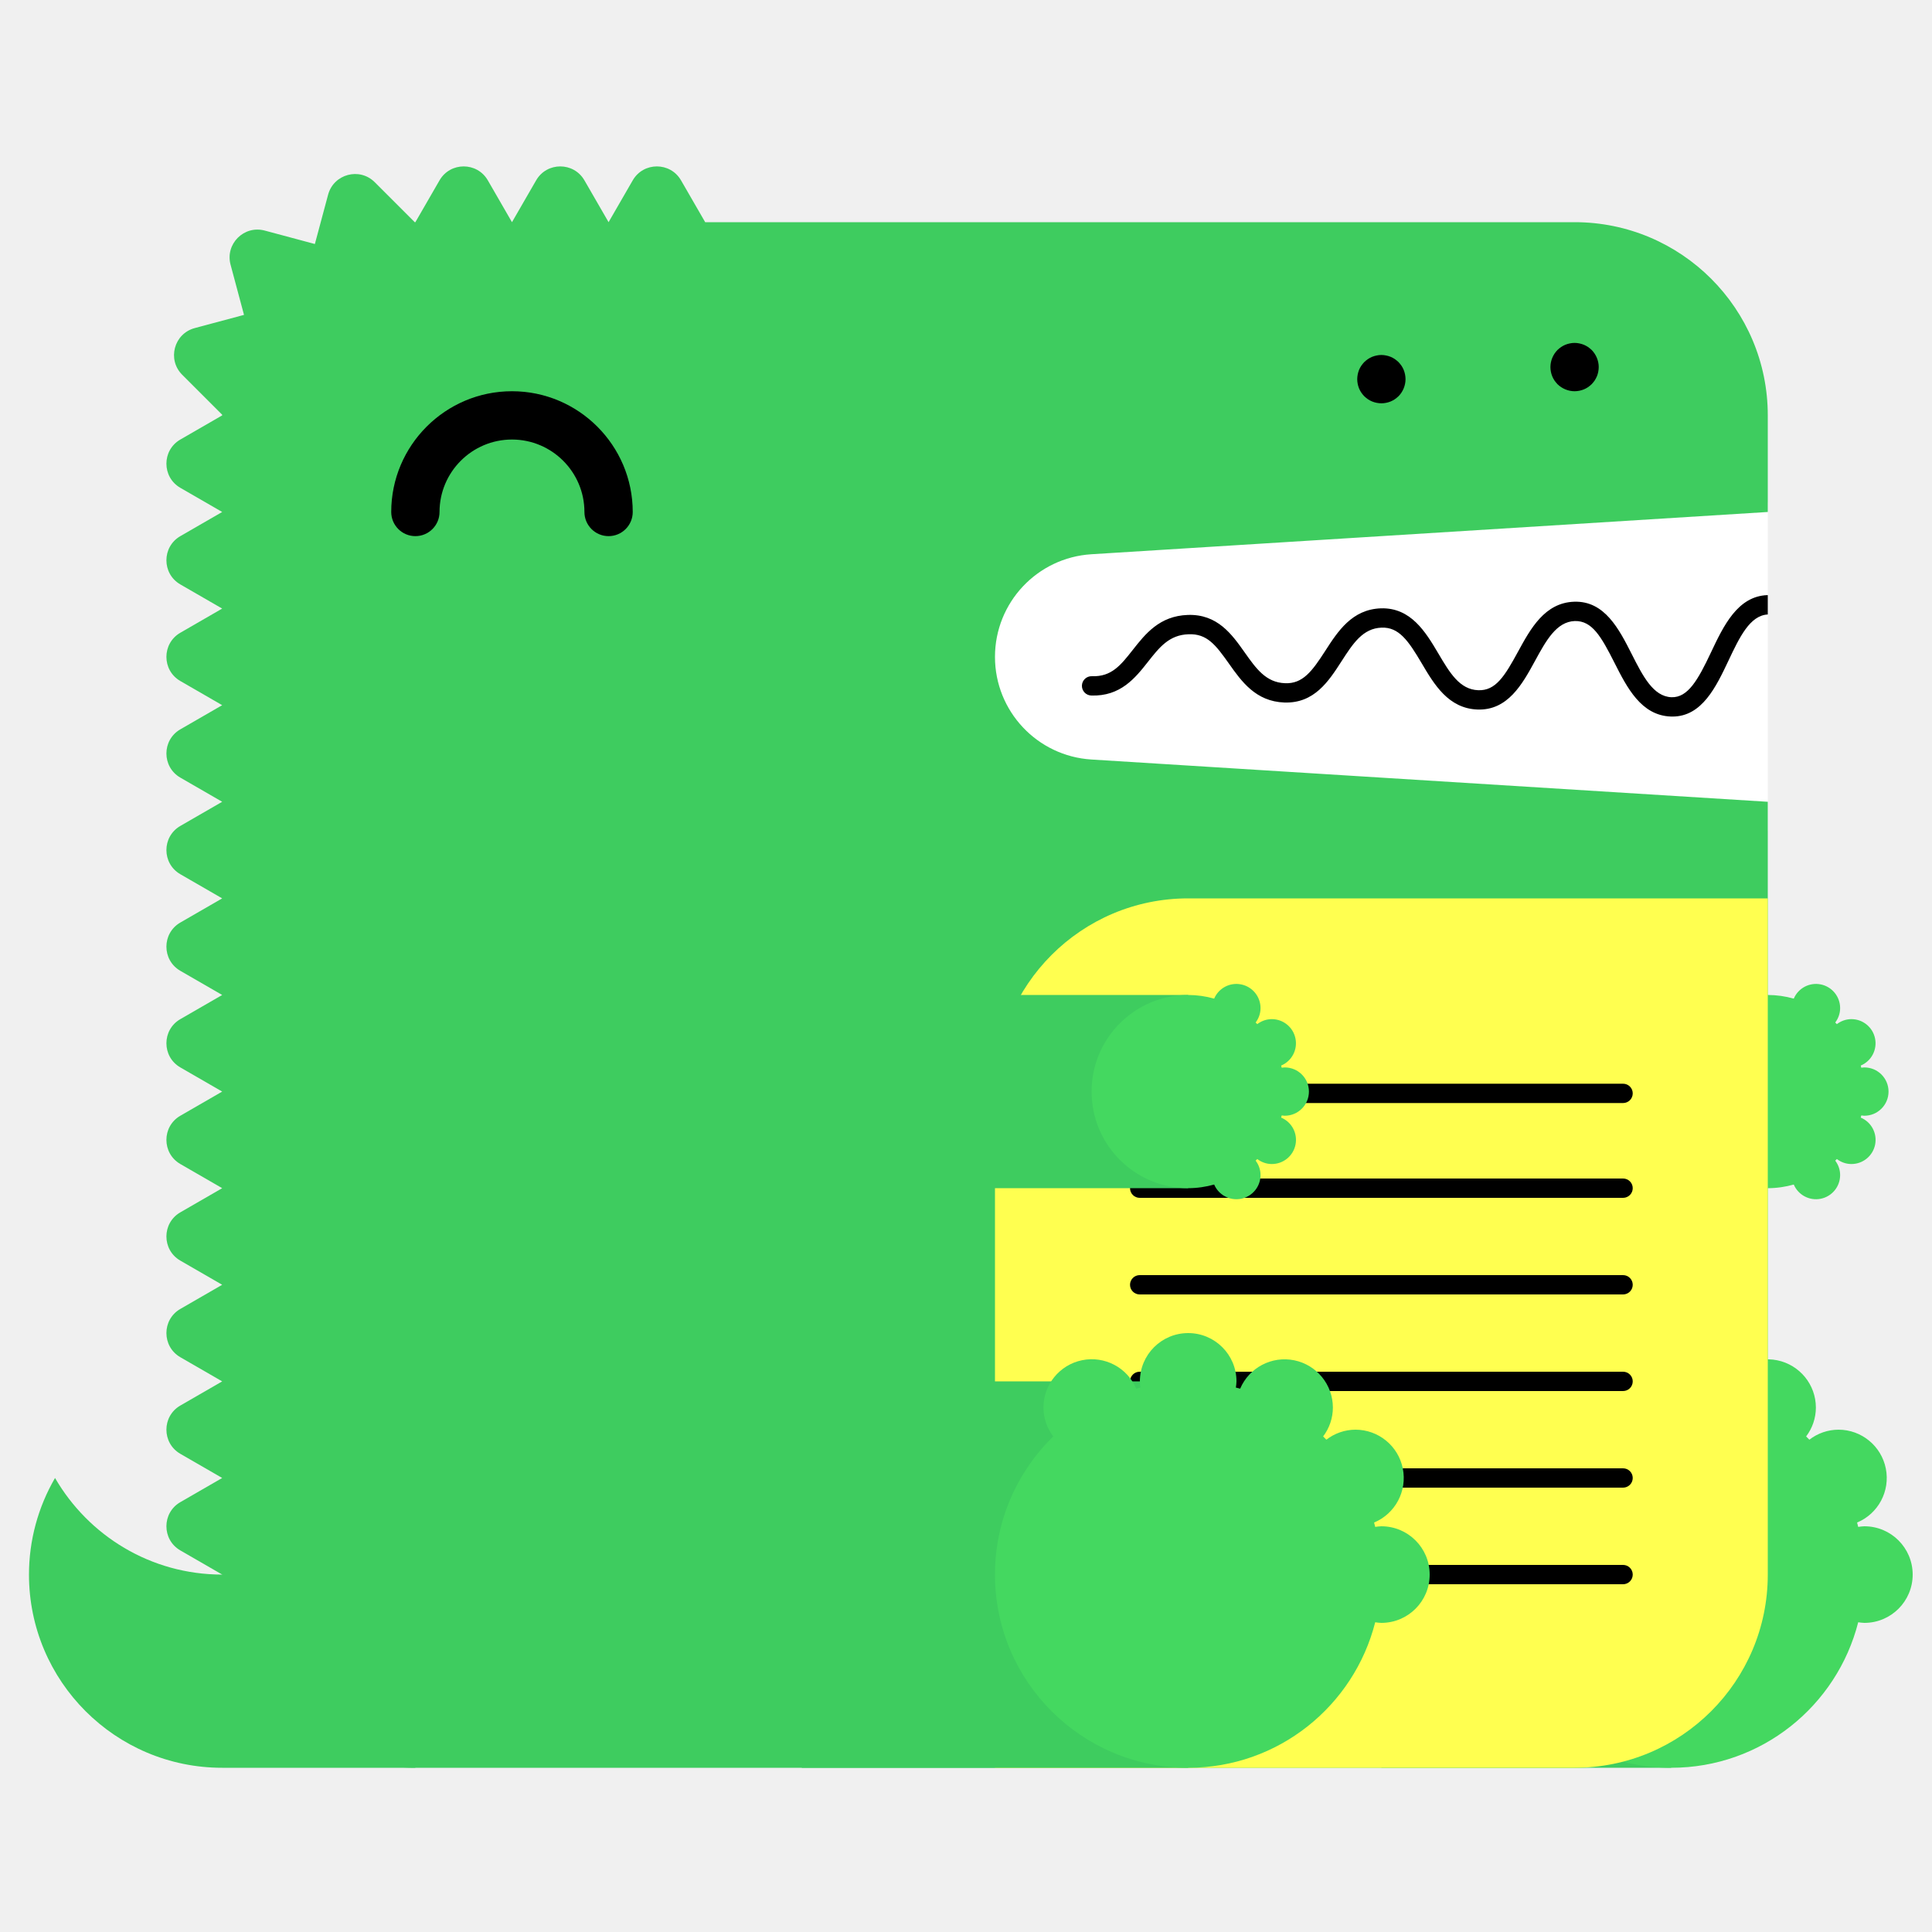
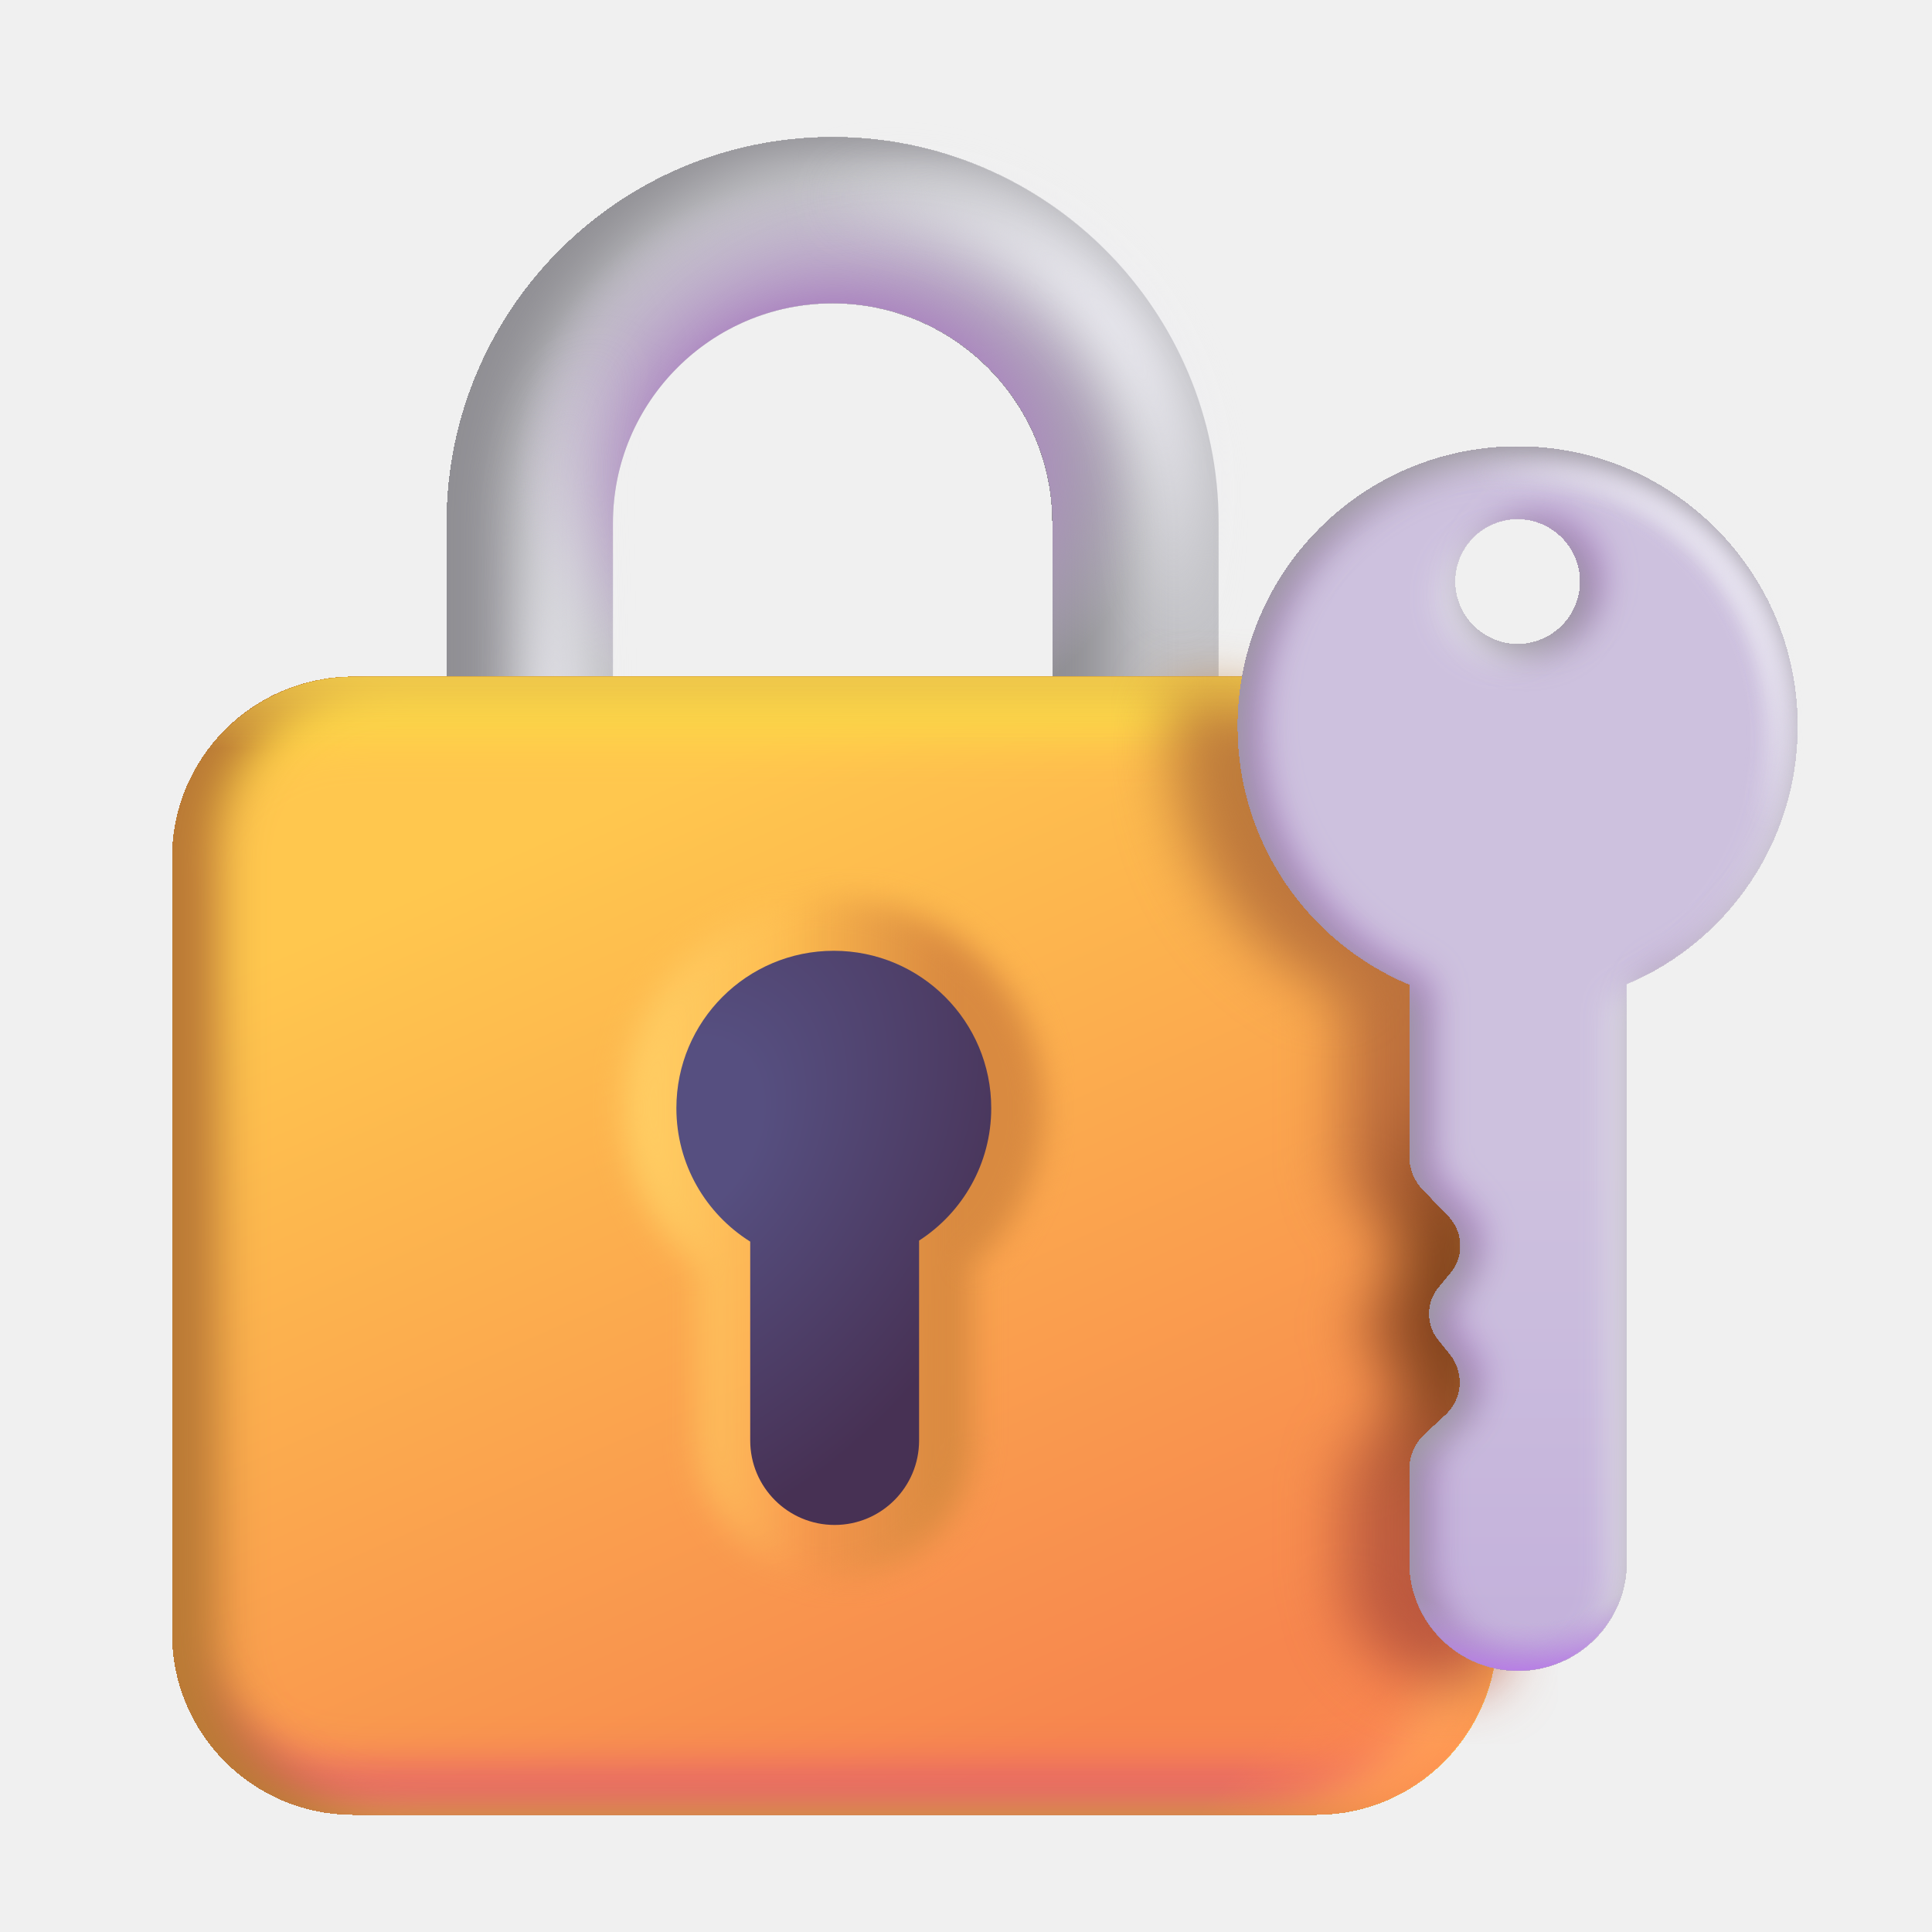
- <svg xmlns="http://www.w3.org/2000/svg" width="200" height="200" viewBox="0 0 200 200">
-   <g fill="none" fill-rule="evenodd">
-     <path fill="#FFF" d="M99 52h84v34H99z" />
-     <path d="M23 163c-7.398 0-13.843-4.027-17.303-10A19.886 19.886 0 0 0 3 163c0 11.046 8.954 20 20 20h20v-20H23z" fill="#3ECC5F" />
-     <path d="M112.98 57.376L183 53V43c0-11.046-8.954-20-20-20H73l-2.5-4.33c-1.112-1.925-3.889-1.925-5 0L63 23l-2.5-4.33c-1.111-1.925-3.889-1.925-5 0L53 23l-2.5-4.33c-1.111-1.925-3.889-1.925-5 0L43 23c-.022 0-.042.003-.065.003l-4.142-4.141c-1.57-1.571-4.252-.853-4.828 1.294l-1.369 5.104-5.192-1.392c-2.148-.575-4.111 1.389-3.535 3.536l1.39 5.193-5.102 1.367c-2.148.576-2.867 3.259-1.296 4.83l4.142 4.142c0 .021-.003.042-.003.064l-4.33 2.5c-1.925 1.111-1.925 3.889 0 5L23 53l-4.33 2.5c-1.925 1.111-1.925 3.889 0 5L23 63l-4.33 2.5c-1.925 1.111-1.925 3.889 0 5L23 73l-4.33 2.5c-1.925 1.111-1.925 3.889 0 5L23 83l-4.33 2.5c-1.925 1.111-1.925 3.889 0 5L23 93l-4.33 2.5c-1.925 1.111-1.925 3.889 0 5L23 103l-4.33 2.5c-1.925 1.111-1.925 3.889 0 5L23 113l-4.33 2.5c-1.925 1.111-1.925 3.889 0 5L23 123l-4.33 2.5c-1.925 1.111-1.925 3.889 0 5L23 133l-4.33 2.5c-1.925 1.111-1.925 3.889 0 5L23 143l-4.33 2.5c-1.925 1.111-1.925 3.889 0 5L23 153l-4.33 2.5c-1.925 1.111-1.925 3.889 0 5L23 163c0 11.046 8.954 20 20 20h120c11.046 0 20-8.954 20-20V83l-70.02-4.376A10.645 10.645 0 0 1 103 68c0-5.621 4.37-10.273 9.98-10.624" fill="#3ECC5F" />
-     <path fill="#3ECC5F" d="M143 183h30v-40h-30z" />
-     <path d="M193 158c-.219 0-.428.037-.639.064-.038-.15-.074-.301-.116-.451A5 5 0 0 0 190.32 148a4.96 4.96 0 0 0-3.016 1.036 26.531 26.531 0 0 0-.335-.336 4.955 4.955 0 0 0 1.011-2.987 5 5 0 0 0-9.599-1.959c-.148-.042-.297-.077-.445-.115.027-.211.064-.42.064-.639a5 5 0 0 0-5-5 5 5 0 0 0-5 5c0 .219.037.428.064.639-.148.038-.297.073-.445.115a4.998 4.998 0 0 0-9.599 1.959c0 1.125.384 2.151 1.011 2.987-3.717 3.632-6.031 8.693-6.031 14.3 0 11.046 8.954 20 20 20 9.339 0 17.16-6.41 19.361-15.064.211.027.42.064.639.064a5 5 0 0 0 5-5 5 5 0 0 0-5-5" fill="#44D860" />
-     <path fill="#3ECC5F" d="M153 123h30v-20h-30z" />
-     <path d="M193 115.5a2.5 2.5 0 1 0 0-5c-.109 0-.214.019-.319.032-.02-.075-.037-.15-.058-.225a2.501 2.501 0 0 0-.963-4.807c-.569 0-1.088.197-1.508.518a6.653 6.653 0 0 0-.168-.168c.314-.417.506-.931.506-1.494a2.5 2.5 0 0 0-4.8-.979A9.987 9.987 0 0 0 183 103c-5.522 0-10 4.478-10 10s4.478 10 10 10c.934 0 1.833-.138 2.69-.377a2.5 2.5 0 0 0 4.8-.979c0-.563-.192-1.077-.506-1.494.057-.055.113-.111.168-.168.42.321.939.518 1.508.518a2.5 2.5 0 0 0 .963-4.807c.021-.074.038-.15.058-.225.105.013.21.032.319.032" fill="#44D860" />
-     <path d="M63 55.5a2.5 2.5 0 0 1-2.5-2.5c0-4.136-3.364-7.5-7.5-7.5s-7.5 3.364-7.5 7.5a2.5 2.5 0 1 1-5 0c0-6.893 5.607-12.5 12.5-12.5S65.5 46.107 65.5 53a2.5 2.5 0 0 1-2.5 2.5" fill="#000" />
-     <path d="M103 183h60c11.046 0 20-8.954 20-20V93h-60c-11.046 0-20 8.954-20 20v70z" fill="#FFFF50" />
-     <path d="M168.02 124h-50.04a1 1 0 1 1 0-2h50.04a1 1 0 1 1 0 2m0 20h-50.04a1 1 0 1 1 0-2h50.04a1 1 0 1 1 0 2m0 20h-50.04a1 1 0 1 1 0-2h50.04a1 1 0 1 1 0 2m0-49.814h-50.04a1 1 0 1 1 0-2h50.04a1 1 0 1 1 0 2m0 19.814h-50.04a1 1 0 1 1 0-2h50.04a1 1 0 1 1 0 2m0 20h-50.04a1 1 0 1 1 0-2h50.04a1 1 0 1 1 0 2M183 61.611c-.012 0-.022-.006-.034-.005-3.09.105-4.552 3.196-5.842 5.923-1.346 2.85-2.387 4.703-4.093 4.647-1.889-.068-2.969-2.202-4.113-4.46-1.314-2.594-2.814-5.536-5.963-5.426-3.046.104-4.513 2.794-5.807 5.167-1.377 2.528-2.314 4.065-4.121 3.994-1.927-.07-2.951-1.805-4.136-3.813-1.321-2.236-2.848-4.75-5.936-4.664-2.994.103-4.465 2.385-5.763 4.4-1.373 2.13-2.335 3.428-4.165 3.351-1.973-.07-2.992-1.51-4.171-3.177-1.324-1.873-2.816-3.993-5.895-3.89-2.928.1-4.399 1.97-5.696 3.618-1.232 1.564-2.194 2.802-4.229 2.724a1 1 0 0 0-.072 2c3.017.101 4.545-1.8 5.872-3.487 1.177-1.496 2.193-2.787 4.193-2.855 1.926-.082 2.829 1.115 4.195 3.045 1.297 1.834 2.769 3.914 5.731 4.021 3.103.104 4.596-2.215 5.918-4.267 1.182-1.834 2.202-3.417 4.15-3.484 1.793-.067 2.769 1.35 4.145 3.681 1.297 2.197 2.766 4.686 5.787 4.796 3.125.108 4.634-2.62 5.949-5.035 1.139-2.088 2.214-4.06 4.119-4.126 1.793-.042 2.728 1.595 4.111 4.33 1.292 2.553 2.757 5.445 5.825 5.556l.169.003c3.064 0 4.518-3.075 5.805-5.794 1.139-2.41 2.217-4.68 4.067-4.773v-2z" fill="#000" />
-     <path fill="#3ECC5F" d="M83 183h40v-40H83z" />
-     <path d="M143 158c-.219 0-.428.037-.639.064-.038-.15-.074-.301-.116-.451A5 5 0 0 0 140.32 148a4.96 4.96 0 0 0-3.016 1.036 26.531 26.531 0 0 0-.335-.336 4.955 4.955 0 0 0 1.011-2.987 5 5 0 0 0-9.599-1.959c-.148-.042-.297-.077-.445-.115.027-.211.064-.42.064-.639a5 5 0 0 0-5-5 5 5 0 0 0-5 5c0 .219.037.428.064.639-.148.038-.297.073-.445.115a4.998 4.998 0 0 0-9.599 1.959c0 1.125.384 2.151 1.011 2.987-3.717 3.632-6.031 8.693-6.031 14.3 0 11.046 8.954 20 20 20 9.339 0 17.16-6.41 19.361-15.064.211.027.42.064.639.064a5 5 0 0 0 5-5 5 5 0 0 0-5-5" fill="#44D860" />
-     <path fill="#3ECC5F" d="M83 123h40v-20H83z" />
-     <path d="M133 115.5a2.5 2.5 0 1 0 0-5c-.109 0-.214.019-.319.032-.02-.075-.037-.15-.058-.225a2.501 2.501 0 0 0-.963-4.807c-.569 0-1.088.197-1.508.518a6.653 6.653 0 0 0-.168-.168c.314-.417.506-.931.506-1.494a2.5 2.5 0 0 0-4.8-.979A9.987 9.987 0 0 0 123 103c-5.522 0-10 4.478-10 10s4.478 10 10 10c.934 0 1.833-.138 2.69-.377a2.5 2.5 0 0 0 4.8-.979c0-.563-.192-1.077-.506-1.494.057-.055.113-.111.168-.168.42.321.939.518 1.508.518a2.5 2.5 0 0 0 .963-4.807c.021-.074.038-.15.058-.225.105.013.21.032.319.032" fill="#44D860" />
-     <path d="M143 41.75c-.16 0-.33-.02-.49-.05a2.52 2.52 0 0 1-.47-.14c-.15-.06-.29-.14-.431-.23-.13-.09-.259-.2-.38-.31-.109-.12-.219-.24-.309-.38s-.17-.28-.231-.43a2.619 2.619 0 0 1-.189-.96c0-.16.02-.33.05-.49.03-.16.08-.31.139-.47.061-.15.141-.29.231-.43.09-.13.2-.26.309-.38.121-.11.25-.22.38-.31.141-.09.281-.17.431-.23.149-.06.31-.11.47-.14.32-.07.65-.07.98 0 .159.03.32.08.47.14.149.06.29.14.43.23.13.09.259.2.38.31.11.12.22.25.31.38.09.14.17.28.23.43.06.16.11.31.14.47.029.16.05.33.05.49 0 .66-.271 1.31-.73 1.77-.121.11-.25.22-.38.31-.14.09-.281.17-.43.23a2.565 2.565 0 0 1-.96.19m20-1.25c-.66 0-1.3-.27-1.771-.73a3.802 3.802 0 0 1-.309-.38c-.09-.14-.17-.28-.231-.43a2.619 2.619 0 0 1-.189-.96c0-.66.27-1.3.729-1.77.121-.11.25-.22.38-.31.141-.09.281-.17.431-.23.149-.06.31-.11.47-.14.32-.07.66-.07.98 0 .159.03.32.08.47.14.149.06.29.14.43.23.13.09.259.2.38.31.459.47.73 1.11.73 1.77 0 .16-.021.33-.05.49-.03.16-.08.32-.14.47-.07.15-.14.29-.23.43-.09.13-.2.26-.31.38-.121.11-.25.22-.38.31-.14.09-.281.17-.43.23a2.565 2.565 0 0 1-.96.19" fill="#000" />
+ <svg xmlns="http://www.w3.org/2000/svg" width="200" height="200" viewBox="0 0 32 32" fill="none">
+   <g filter="url(#filter0_i_18_23657)">
+     <path d="M8.777 14.227V8.664C8.777 5.894 11.023 3.648 13.793 3.648C16.563 3.648 18.809 5.894 18.809 8.664V14.227" stroke="#C2C2C6" stroke-width="2.75" />
  </g>
+   <path d="M8.777 14.227V8.664C8.777 5.894 11.023 3.648 13.793 3.648C16.563 3.648 18.809 5.894 18.809 8.664V14.227" stroke="url(#paint0_radial_18_23657)" stroke-width="2.75" />
+   <g filter="url(#filter1_f_18_23657)">
+     <path d="M9.168 14.227V8.467C9.168 5.599 11.463 3.273 14.293 3.273C17.123 3.273 19.418 5.599 19.418 8.467V14.227" stroke="url(#paint1_radial_18_23657)" />
+     <path d="M9.168 14.227V8.467C9.168 5.599 11.463 3.273 14.293 3.273C17.123 3.273 19.418 5.599 19.418 8.467V14.227" stroke="url(#paint2_radial_18_23657)" />
+   </g>
+   <g filter="url(#filter2_iiii_18_23657)">
+     <rect x="2.855" y="11.211" width="21.938" height="18.844" rx="3" fill="url(#paint3_linear_18_23657)" />
+   </g>
+   <rect x="2.855" y="11.211" width="21.938" height="18.844" rx="3" fill="url(#paint4_radial_18_23657)" />
+   <rect x="2.855" y="11.211" width="21.938" height="18.844" rx="3" fill="url(#paint5_linear_18_23657)" />
+   <rect x="2.855" y="11.211" width="21.938" height="18.844" rx="3" fill="url(#paint6_radial_18_23657)" />
+   <g filter="url(#filter3_f_18_23657)">
+     <path d="M19.49 11.424C19.443 11.69 19.418 11.964 19.418 12.244C19.418 14.168 20.591 15.819 22.262 16.518V19.36C22.262 19.568 22.342 19.767 22.487 19.916L22.905 20.349C23.041 20.489 23.113 20.678 23.106 20.873C23.101 21.03 23.044 21.181 22.944 21.302L22.744 21.545C22.644 21.666 22.59 21.818 22.59 21.975C22.59 22.129 22.642 22.278 22.739 22.398L22.934 22.641C23.04 22.773 23.098 22.938 23.098 23.107C23.098 23.314 23.012 23.511 22.86 23.652L22.518 23.969C22.354 24.121 22.262 24.333 22.262 24.556V26.087C22.262 27.08 23.066 27.884 24.059 27.884C24.306 27.884 24.541 27.835 24.755 27.744C24.78 27.589 24.793 27.43 24.793 27.267V14.424C24.793 12.767 24.144 11.938 22.487 11.938L19.49 11.424Z" fill="url(#paint7_linear_18_23657)" />
+     <path d="M19.49 11.424C19.443 11.69 19.418 11.964 19.418 12.244C19.418 14.168 20.591 15.819 22.262 16.518V19.36C22.262 19.568 22.342 19.767 22.487 19.916L22.905 20.349C23.041 20.489 23.113 20.678 23.106 20.873C23.101 21.03 23.044 21.181 22.944 21.302L22.744 21.545C22.644 21.666 22.59 21.818 22.59 21.975C22.59 22.129 22.642 22.278 22.739 22.398L22.934 22.641C23.04 22.773 23.098 22.938 23.098 23.107C23.098 23.314 23.012 23.511 22.86 23.652L22.518 23.969C22.354 24.121 22.262 24.333 22.262 24.556V26.087C22.262 27.08 23.066 27.884 24.059 27.884C24.306 27.884 24.541 27.835 24.755 27.744C24.78 27.589 24.793 27.43 24.793 27.267V14.424C24.793 12.767 24.144 11.938 22.487 11.938L19.49 11.424Z" fill="url(#paint8_radial_18_23657)" />
+   </g>
+   <g filter="url(#filter4_f_18_23657)">
+     <path d="M15.223 20.548C15.942 20.084 16.418 19.275 16.418 18.355C16.418 16.915 15.251 15.748 13.81 15.748C12.37 15.748 11.203 16.915 11.203 18.355C11.203 19.287 11.691 20.104 12.426 20.565V23.859C12.426 24.632 13.052 25.258 13.824 25.258C14.597 25.258 15.223 24.632 15.223 23.859V20.548Z" stroke="url(#paint9_linear_18_23657)" stroke-width="1.75" />
+     <path d="M15.223 20.548C15.942 20.084 16.418 19.275 16.418 18.355C16.418 16.915 15.251 15.748 13.81 15.748C12.37 15.748 11.203 16.915 11.203 18.355C11.203 19.287 11.691 20.104 12.426 20.565V23.859C12.426 24.632 13.052 25.258 13.824 25.258C14.597 25.258 15.223 24.632 15.223 23.859V20.548Z" stroke="url(#paint10_linear_18_23657)" stroke-width="1.75" />
+   </g>
+   <path d="M15.223 20.548C15.942 20.084 16.418 19.275 16.418 18.355C16.418 16.915 15.251 15.748 13.81 15.748C12.37 15.748 11.203 16.915 11.203 18.355C11.203 19.287 11.691 20.104 12.426 20.565V23.859C12.426 24.632 13.052 25.258 13.824 25.258C14.597 25.258 15.223 24.632 15.223 23.859V20.548Z" fill="url(#paint11_radial_18_23657)" />
+   <g filter="url(#filter5_iii_18_23657)">
+     <path fill-rule="evenodd" clip-rule="evenodd" d="M26.941 16.299C28.604 15.596 29.77 13.95 29.77 12.031C29.77 9.473 27.695 7.398 25.137 7.398C22.578 7.398 20.504 9.473 20.504 12.031C20.504 13.956 21.677 15.606 23.348 16.306V19.148C23.348 19.355 23.428 19.555 23.573 19.704L23.991 20.136C24.127 20.276 24.199 20.465 24.192 20.66C24.187 20.817 24.13 20.968 24.029 21.09L23.83 21.332C23.73 21.453 23.676 21.605 23.676 21.762C23.676 21.916 23.728 22.066 23.825 22.186L24.02 22.429C24.126 22.561 24.184 22.725 24.184 22.894C24.184 23.101 24.097 23.299 23.946 23.439L23.604 23.757C23.44 23.908 23.348 24.121 23.348 24.343V25.875C23.348 26.867 24.152 27.672 25.145 27.672C26.137 27.672 26.941 26.867 26.941 25.875V16.299ZM26.176 9.633C26.176 10.207 25.711 10.672 25.137 10.672C24.563 10.672 24.098 10.207 24.098 9.633C24.098 9.059 24.563 8.594 25.137 8.594C25.711 8.594 26.176 9.059 26.176 9.633Z" fill="url(#paint12_linear_18_23657)" />
+   </g>
+   <path fill-rule="evenodd" clip-rule="evenodd" d="M26.941 16.299C28.604 15.596 29.77 13.95 29.77 12.031C29.77 9.473 27.695 7.398 25.137 7.398C22.578 7.398 20.504 9.473 20.504 12.031C20.504 13.956 21.677 15.606 23.348 16.306V19.148C23.348 19.355 23.428 19.555 23.573 19.704L23.991 20.136C24.127 20.276 24.199 20.465 24.192 20.66C24.187 20.817 24.13 20.968 24.029 21.09L23.83 21.332C23.73 21.453 23.676 21.605 23.676 21.762C23.676 21.916 23.728 22.066 23.825 22.186L24.02 22.429C24.126 22.561 24.184 22.725 24.184 22.894C24.184 23.101 24.097 23.299 23.946 23.439L23.604 23.757C23.44 23.908 23.348 24.121 23.348 24.343V25.875C23.348 26.867 24.152 27.672 25.145 27.672C26.137 27.672 26.941 26.867 26.941 25.875V16.299ZM26.176 9.633C26.176 10.207 25.711 10.672 25.137 10.672C24.563 10.672 24.098 10.207 24.098 9.633C24.098 9.059 24.563 8.594 25.137 8.594C25.711 8.594 26.176 9.059 26.176 9.633Z" fill="url(#paint13_radial_18_23657)" />
+   <g filter="url(#filter6_f_18_23657)">
+     <ellipse cx="25.321" cy="12.022" rx="4.092" ry="4.162" stroke="url(#paint14_linear_18_23657)" stroke-width="0.4" />
+   </g>
+   <defs>
+     <filter id="filter0_i_18_23657" x="7.402" y="2.273" width="13.781" height="11.953" filterUnits="userSpaceOnUse" color-interpolation-filters="sRGB">
+       <feFlood flood-opacity="0" result="BackgroundImageFix" />
+       <feBlend mode="normal" in="SourceGraphic" in2="BackgroundImageFix" result="shape" />
+       <feColorMatrix in="SourceAlpha" type="matrix" values="0 0 0 0 0 0 0 0 0 0 0 0 0 0 0 0 0 0 127 0" result="hardAlpha" />
+       <feOffset dx="1" />
+       <feGaussianBlur stdDeviation="0.5" />
+       <feComposite in2="hardAlpha" operator="arithmetic" k2="-1" k3="1" />
+       <feColorMatrix type="matrix" values="0 0 0 0 0.561 0 0 0 0 0.557 0 0 0 0 0.576 0 0 0 1 0" />
+       <feBlend mode="normal" in2="shape" result="effect1_innerShadow_18_23657" />
+     </filter>
+     <filter id="filter1_f_18_23657" x="7.918" y="2.023" width="12.75" height="12.953" filterUnits="userSpaceOnUse" color-interpolation-filters="sRGB">
+       <feFlood flood-opacity="0" result="BackgroundImageFix" />
+       <feBlend mode="normal" in="SourceGraphic" in2="BackgroundImageFix" result="shape" />
+       <feGaussianBlur stdDeviation="0.375" result="effect1_foregroundBlur_18_23657" />
+     </filter>
+     <filter id="filter2_iiii_18_23657" x="2.105" y="10.461" width="23.438" height="20.344" filterUnits="userSpaceOnUse" color-interpolation-filters="sRGB">
+       <feFlood flood-opacity="0" result="BackgroundImageFix" />
+       <feBlend mode="normal" in="SourceGraphic" in2="BackgroundImageFix" result="shape" />
+       <feColorMatrix in="SourceAlpha" type="matrix" values="0 0 0 0 0 0 0 0 0 0 0 0 0 0 0 0 0 0 127 0" result="hardAlpha" />
+       <feOffset dy="-0.75" />
+       <feGaussianBlur stdDeviation="0.375" />
+       <feComposite in2="hardAlpha" operator="arithmetic" k2="-1" k3="1" />
+       <feColorMatrix type="matrix" values="0 0 0 0 0.898 0 0 0 0 0.365 0 0 0 0 0.424 0 0 0 1 0" />
+       <feBlend mode="normal" in2="shape" result="effect1_innerShadow_18_23657" />
+       <feColorMatrix in="SourceAlpha" type="matrix" values="0 0 0 0 0 0 0 0 0 0 0 0 0 0 0 0 0 0 127 0" result="hardAlpha" />
+       <feOffset dx="-1" />
+       <feGaussianBlur stdDeviation="0.375" />
+       <feComposite in2="hardAlpha" operator="arithmetic" k2="-1" k3="1" />
+       <feColorMatrix type="matrix" values="0 0 0 0 1 0 0 0 0 0.773 0 0 0 0 0.365 0 0 0 1 0" />
+       <feBlend mode="normal" in2="effect1_innerShadow_18_23657" result="effect2_innerShadow_18_23657" />
+       <feColorMatrix in="SourceAlpha" type="matrix" values="0 0 0 0 0 0 0 0 0 0 0 0 0 0 0 0 0 0 127 0" result="hardAlpha" />
+       <feOffset dy="1" />
+       <feGaussianBlur stdDeviation="0.375" />
+       <feComposite in2="hardAlpha" operator="arithmetic" k2="-1" k3="1" />
+       <feColorMatrix type="matrix" values="0 0 0 0 1 0 0 0 0 0.843 0 0 0 0 0.267 0 0 0 1 0" />
+       <feBlend mode="normal" in2="effect2_innerShadow_18_23657" result="effect3_innerShadow_18_23657" />
+       <feColorMatrix in="SourceAlpha" type="matrix" values="0 0 0 0 0 0 0 0 0 0 0 0 0 0 0 0 0 0 127 0" result="hardAlpha" />
+       <feOffset dx="0.75" />
+       <feGaussianBlur stdDeviation="0.375" />
+       <feComposite in2="hardAlpha" operator="arithmetic" k2="-1" k3="1" />
+       <feColorMatrix type="matrix" values="0 0 0 0 0.729 0 0 0 0 0.478 0 0 0 0 0.208 0 0 0 1 0" />
+       <feBlend mode="normal" in2="effect3_innerShadow_18_23657" result="effect4_innerShadow_18_23657" />
+     </filter>
+     <filter id="filter3_f_18_23657" x="18.418" y="10.424" width="7.375" height="18.461" filterUnits="userSpaceOnUse" color-interpolation-filters="sRGB">
+       <feFlood flood-opacity="0" result="BackgroundImageFix" />
+       <feBlend mode="normal" in="SourceGraphic" in2="BackgroundImageFix" result="shape" />
+       <feGaussianBlur stdDeviation="0.5" result="effect1_foregroundBlur_18_23657" />
+     </filter>
+     <filter id="filter4_f_18_23657" x="9.828" y="14.373" width="7.965" height="12.26" filterUnits="userSpaceOnUse" color-interpolation-filters="sRGB">
+       <feFlood flood-opacity="0" result="BackgroundImageFix" />
+       <feBlend mode="normal" in="SourceGraphic" in2="BackgroundImageFix" result="shape" />
+       <feGaussianBlur stdDeviation="0.25" result="effect1_foregroundBlur_18_23657" />
+     </filter>
+     <filter id="filter5_iii_18_23657" x="20.254" y="7.298" width="9.866" height="20.623" filterUnits="userSpaceOnUse" color-interpolation-filters="sRGB">
+       <feFlood flood-opacity="0" result="BackgroundImageFix" />
+       <feBlend mode="normal" in="SourceGraphic" in2="BackgroundImageFix" result="shape" />
+       <feColorMatrix in="SourceAlpha" type="matrix" values="0 0 0 0 0 0 0 0 0 0 0 0 0 0 0 0 0 0 127 0" result="hardAlpha" />
+       <feOffset dx="0.35" dy="-0.1" />
+       <feGaussianBlur stdDeviation="0.3" />
+       <feComposite in2="hardAlpha" operator="arithmetic" k2="-1" k3="1" />
+       <feColorMatrix type="matrix" values="0 0 0 0 0.686 0 0 0 0 0.529 0 0 0 0 0.784 0 0 0 1 0" />
+       <feBlend mode="normal" in2="shape" result="effect1_innerShadow_18_23657" />
+       <feColorMatrix in="SourceAlpha" type="matrix" values="0 0 0 0 0 0 0 0 0 0 0 0 0 0 0 0 0 0 127 0" result="hardAlpha" />
+       <feOffset dx="-0.25" dy="0.25" />
+       <feGaussianBlur stdDeviation="0.25" />
+       <feComposite in2="hardAlpha" operator="arithmetic" k2="-1" k3="1" />
+       <feColorMatrix type="matrix" values="0 0 0 0 0.898 0 0 0 0 0.886 0 0 0 0 0.929 0 0 0 1 0" />
+       <feBlend mode="normal" in2="effect1_innerShadow_18_23657" result="effect2_innerShadow_18_23657" />
+       <feColorMatrix in="SourceAlpha" type="matrix" values="0 0 0 0 0 0 0 0 0 0 0 0 0 0 0 0 0 0 127 0" result="hardAlpha" />
+       <feOffset dx="0.15" dy="0.15" />
+       <feGaussianBlur stdDeviation="0.3" />
+       <feComposite in2="hardAlpha" operator="arithmetic" k2="-1" k3="1" />
+       <feColorMatrix type="matrix" values="0 0 0 0 0.588 0 0 0 0 0.569 0 0 0 0 0.608 0 0 0 1 0" />
+       <feBlend mode="normal" in2="effect2_innerShadow_18_23657" result="effect3_innerShadow_18_23657" />
+     </filter>
+     <filter id="filter6_f_18_23657" x="20.78" y="7.409" width="9.083" height="9.225" filterUnits="userSpaceOnUse" color-interpolation-filters="sRGB">
+       <feFlood flood-opacity="0" result="BackgroundImageFix" />
+       <feBlend mode="normal" in="SourceGraphic" in2="BackgroundImageFix" result="shape" />
+       <feGaussianBlur stdDeviation="0.125" result="effect1_foregroundBlur_18_23657" />
+     </filter>
+     <radialGradient id="paint0_radial_18_23657" cx="0" cy="0" r="1" gradientUnits="userSpaceOnUse" gradientTransform="translate(13.793 7.74219) rotate(-90) scale(4.84375 5.28858)">
+       <stop offset="0.531" stop-color="#AB83C0" />
+       <stop offset="1" stop-color="#CBBBDC" stop-opacity="0" />
+     </radialGradient>
+     <radialGradient id="paint1_radial_18_23657" cx="0" cy="0" r="1" gradientUnits="userSpaceOnUse" gradientTransform="translate(19.7235 4.67969) rotate(136.74) scale(5.24397 7.20331)">
+       <stop offset="0.216" stop-color="#EDECF3" />
+       <stop offset="1" stop-color="#EDECF3" stop-opacity="0" />
+     </radialGradient>
+     <radialGradient id="paint2_radial_18_23657" cx="0" cy="0" r="1" gradientUnits="userSpaceOnUse" gradientTransform="translate(10.3747 12.7422) rotate(-90) scale(7.125 5.16319)">
+       <stop stop-color="#EDECF3" />
+       <stop offset="1" stop-color="#EDECF3" stop-opacity="0" />
+     </radialGradient>
+     <linearGradient id="paint3_linear_18_23657" x1="7.98" y1="14.273" x2="14.918" y2="30.055" gradientUnits="userSpaceOnUse">
+       <stop stop-color="#FFC74E" />
+       <stop offset="1" stop-color="#F7864E" />
+     </linearGradient>
+     <radialGradient id="paint4_radial_18_23657" cx="0" cy="0" r="1" gradientUnits="userSpaceOnUse" gradientTransform="translate(24.2305 30.0547) rotate(-132.274) scale(3.25195 7.57598)">
+       <stop stop-color="#FF8650" />
+       <stop offset="1" stop-color="#FF8650" stop-opacity="0" />
+     </radialGradient>
+     <linearGradient id="paint5_linear_18_23657" x1="13.824" y1="10.898" x2="13.824" y2="12.398" gradientUnits="userSpaceOnUse">
+       <stop stop-color="#F3D04E" />
+       <stop offset="1" stop-color="#F3D04E" stop-opacity="0" />
+     </linearGradient>
+     <radialGradient id="paint6_radial_18_23657" cx="0" cy="0" r="1" gradientUnits="userSpaceOnUse" gradientTransform="translate(24.4805 11.2109) rotate(126.254) scale(2.32513 5.25171)">
+       <stop stop-color="#FFF760" />
+       <stop offset="1" stop-color="#FFF760" stop-opacity="0" />
+     </radialGradient>
+     <linearGradient id="paint7_linear_18_23657" x1="22.105" y1="11.424" x2="22.105" y2="27.884" gradientUnits="userSpaceOnUse">
+       <stop stop-color="#BE7F3B" />
+       <stop offset="1" stop-color="#BC553E" />
+     </linearGradient>
+     <radialGradient id="paint8_radial_18_23657" cx="0" cy="0" r="1" gradientUnits="userSpaceOnUse" gradientTransform="translate(25.1618 21.5687) rotate(-180) scale(3.05638 4.29803)">
+       <stop offset="0.336" stop-color="#763C16" />
+       <stop offset="1" stop-color="#763C16" stop-opacity="0" />
+     </radialGradient>
+     <linearGradient id="paint9_linear_18_23657" x1="16.949" y1="21.836" x2="13.074" y2="21.836" gradientUnits="userSpaceOnUse">
+       <stop offset="0.331" stop-color="#D98A40" />
+       <stop offset="1" stop-color="#D98A40" stop-opacity="0" />
+     </linearGradient>
+     <linearGradient id="paint10_linear_18_23657" x1="10.699" y1="20.898" x2="13.418" y2="20.898" gradientUnits="userSpaceOnUse">
+       <stop stop-color="#FFCD63" />
+       <stop offset="1" stop-color="#FFCD63" stop-opacity="0" />
+     </linearGradient>
+     <radialGradient id="paint11_radial_18_23657" cx="0" cy="0" r="1" gradientUnits="userSpaceOnUse" gradientTransform="translate(11.2031 18.7735) rotate(34.0609) scale(5.69121 7.82719)">
+       <stop offset="0.217" stop-color="#564F80" />
+       <stop offset="1" stop-color="#473154" />
+     </radialGradient>
+     <linearGradient id="paint12_linear_18_23657" x1="25.137" y1="19.312" x2="25.137" y2="27.672" gradientUnits="userSpaceOnUse">
+       <stop stop-color="#CDC1DE" />
+       <stop offset="1" stop-color="#C3B0DB" />
+     </linearGradient>
+     <radialGradient id="paint13_radial_18_23657" cx="0" cy="0" r="1" gradientUnits="userSpaceOnUse" gradientTransform="translate(25.1367 14.4484) rotate(90) scale(13.2235 6.49293)">
+       <stop offset="0.935" stop-color="#C0A3E0" stop-opacity="0" />
+       <stop offset="1" stop-color="#B778E9" />
+     </radialGradient>
+     <linearGradient id="paint14_linear_18_23657" x1="29.61" y1="8.84" x2="26.968" y2="10.968" gradientUnits="userSpaceOnUse">
+       <stop offset="0.126" stop-color="#EBE8F3" />
+       <stop offset="1" stop-color="#EBE8F3" stop-opacity="0" />
+     </linearGradient>
+   </defs>
</svg>
